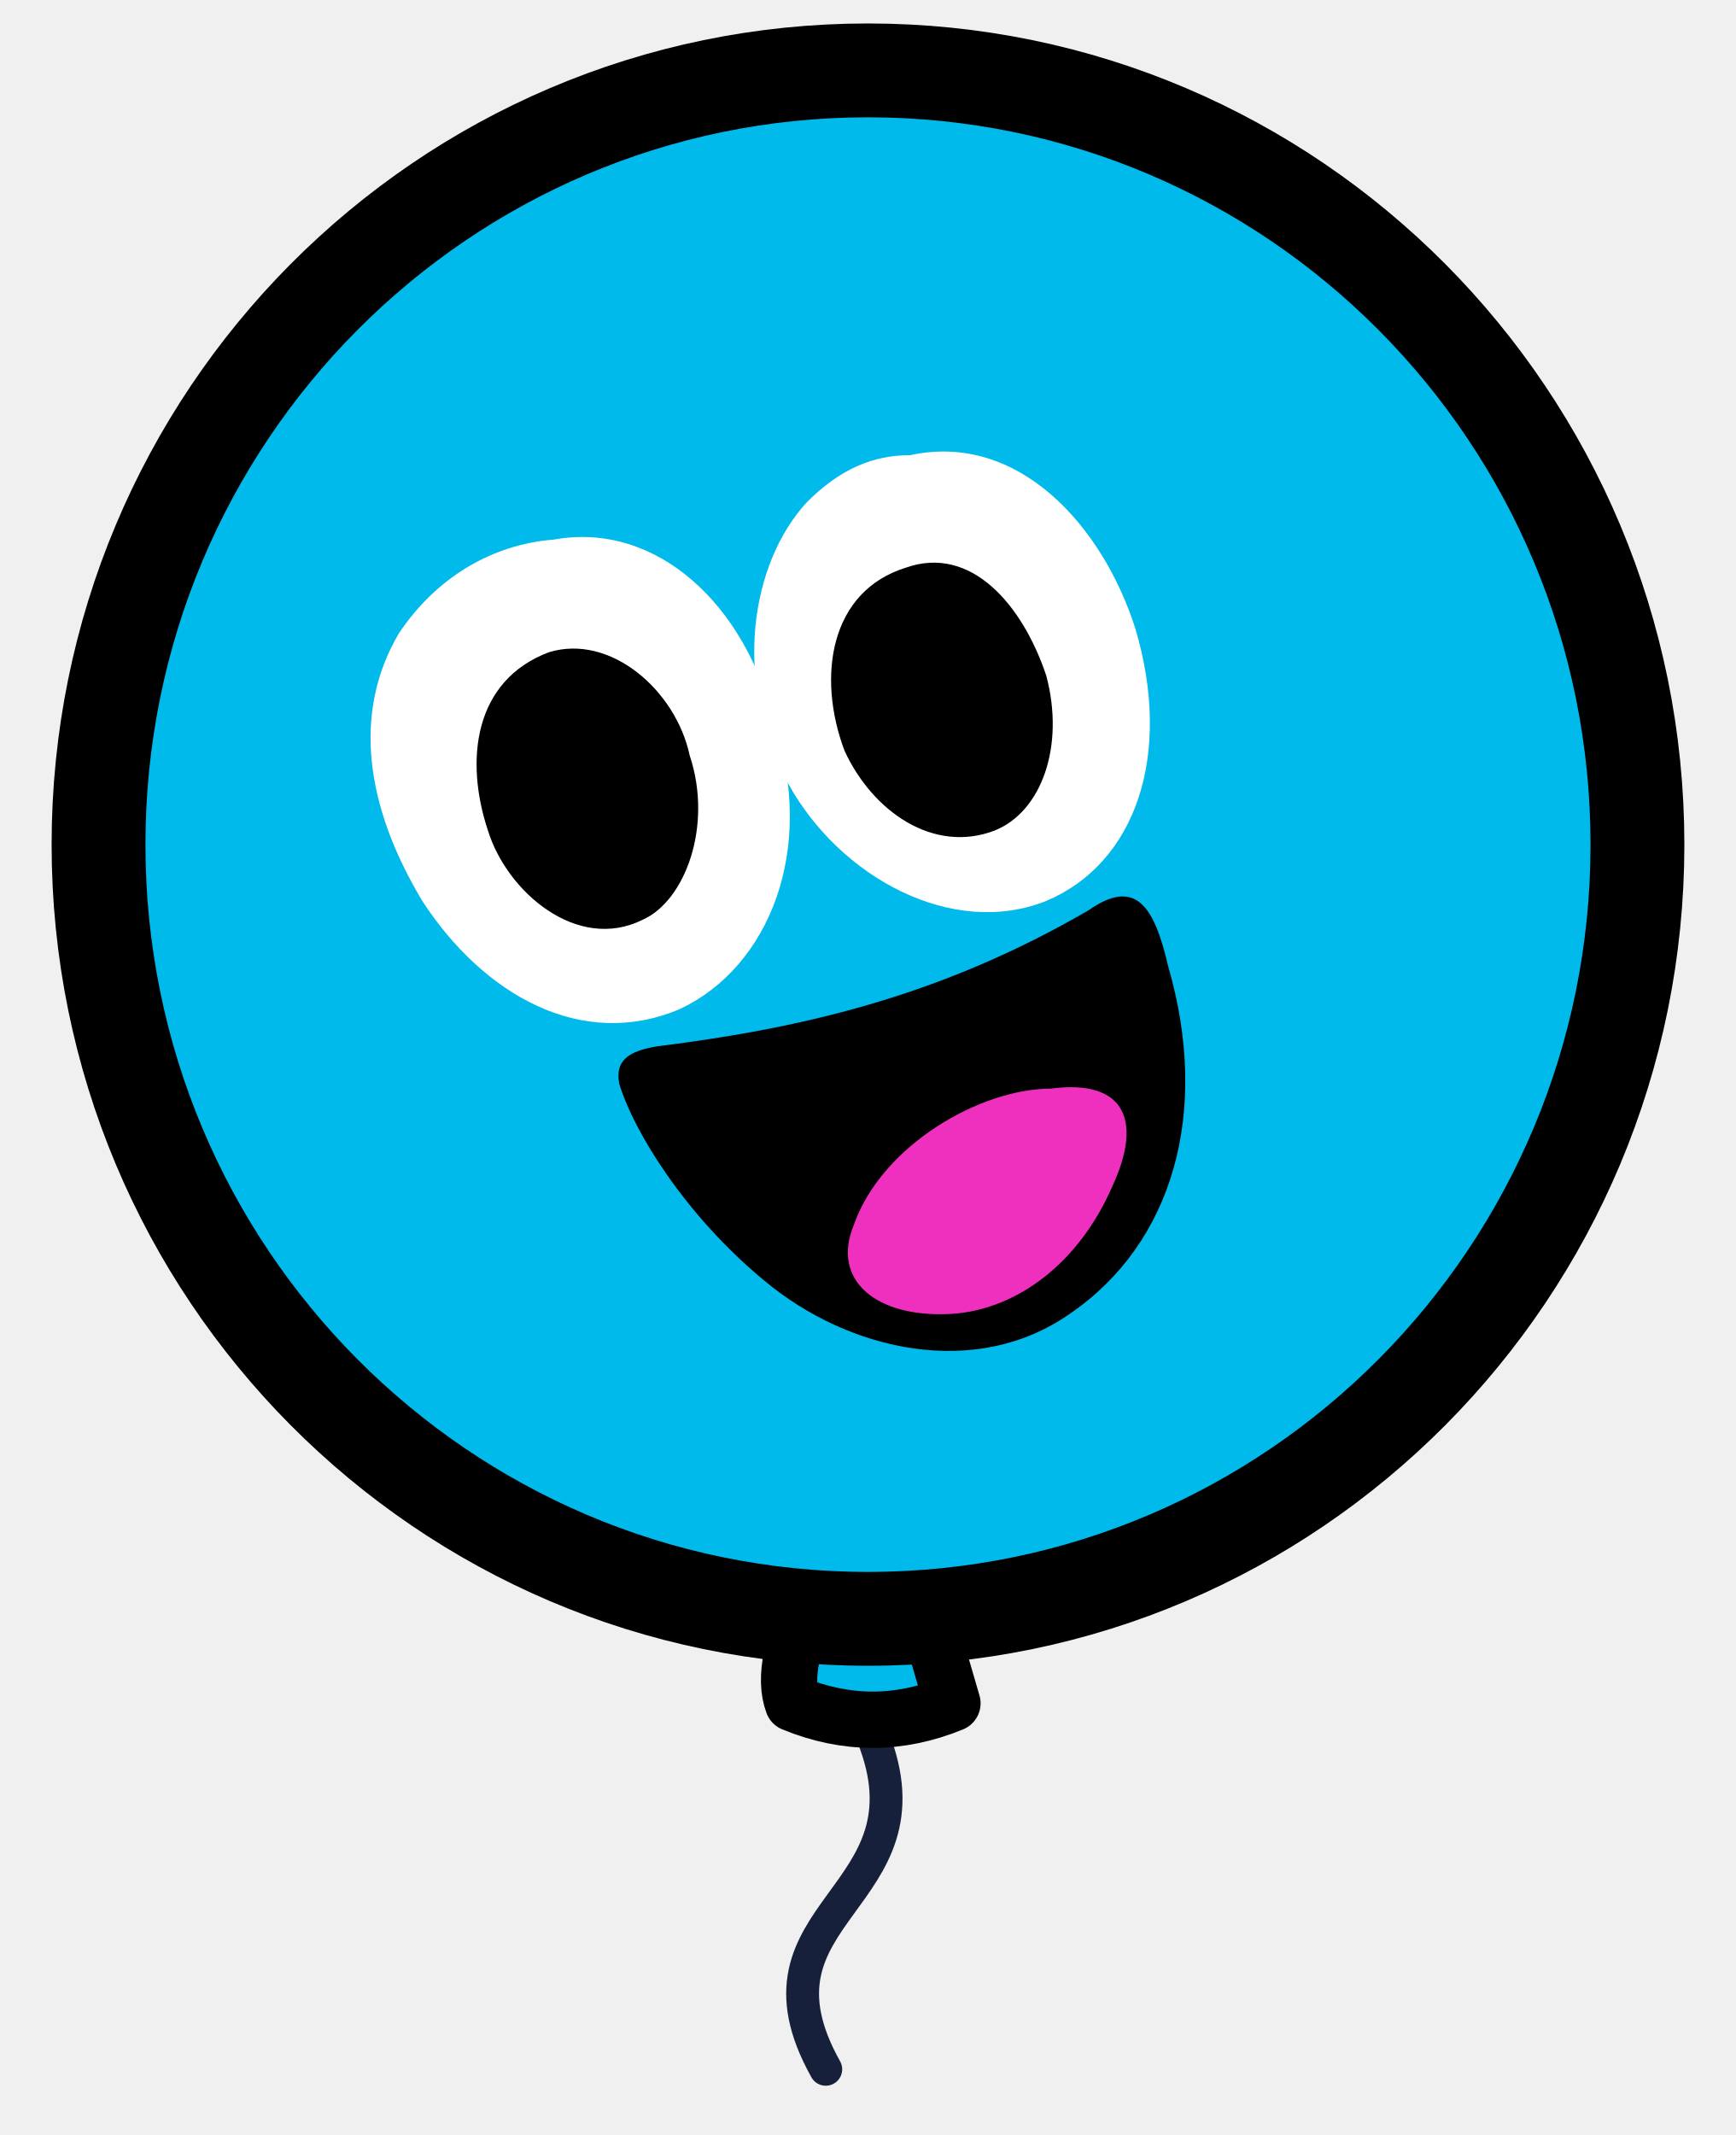
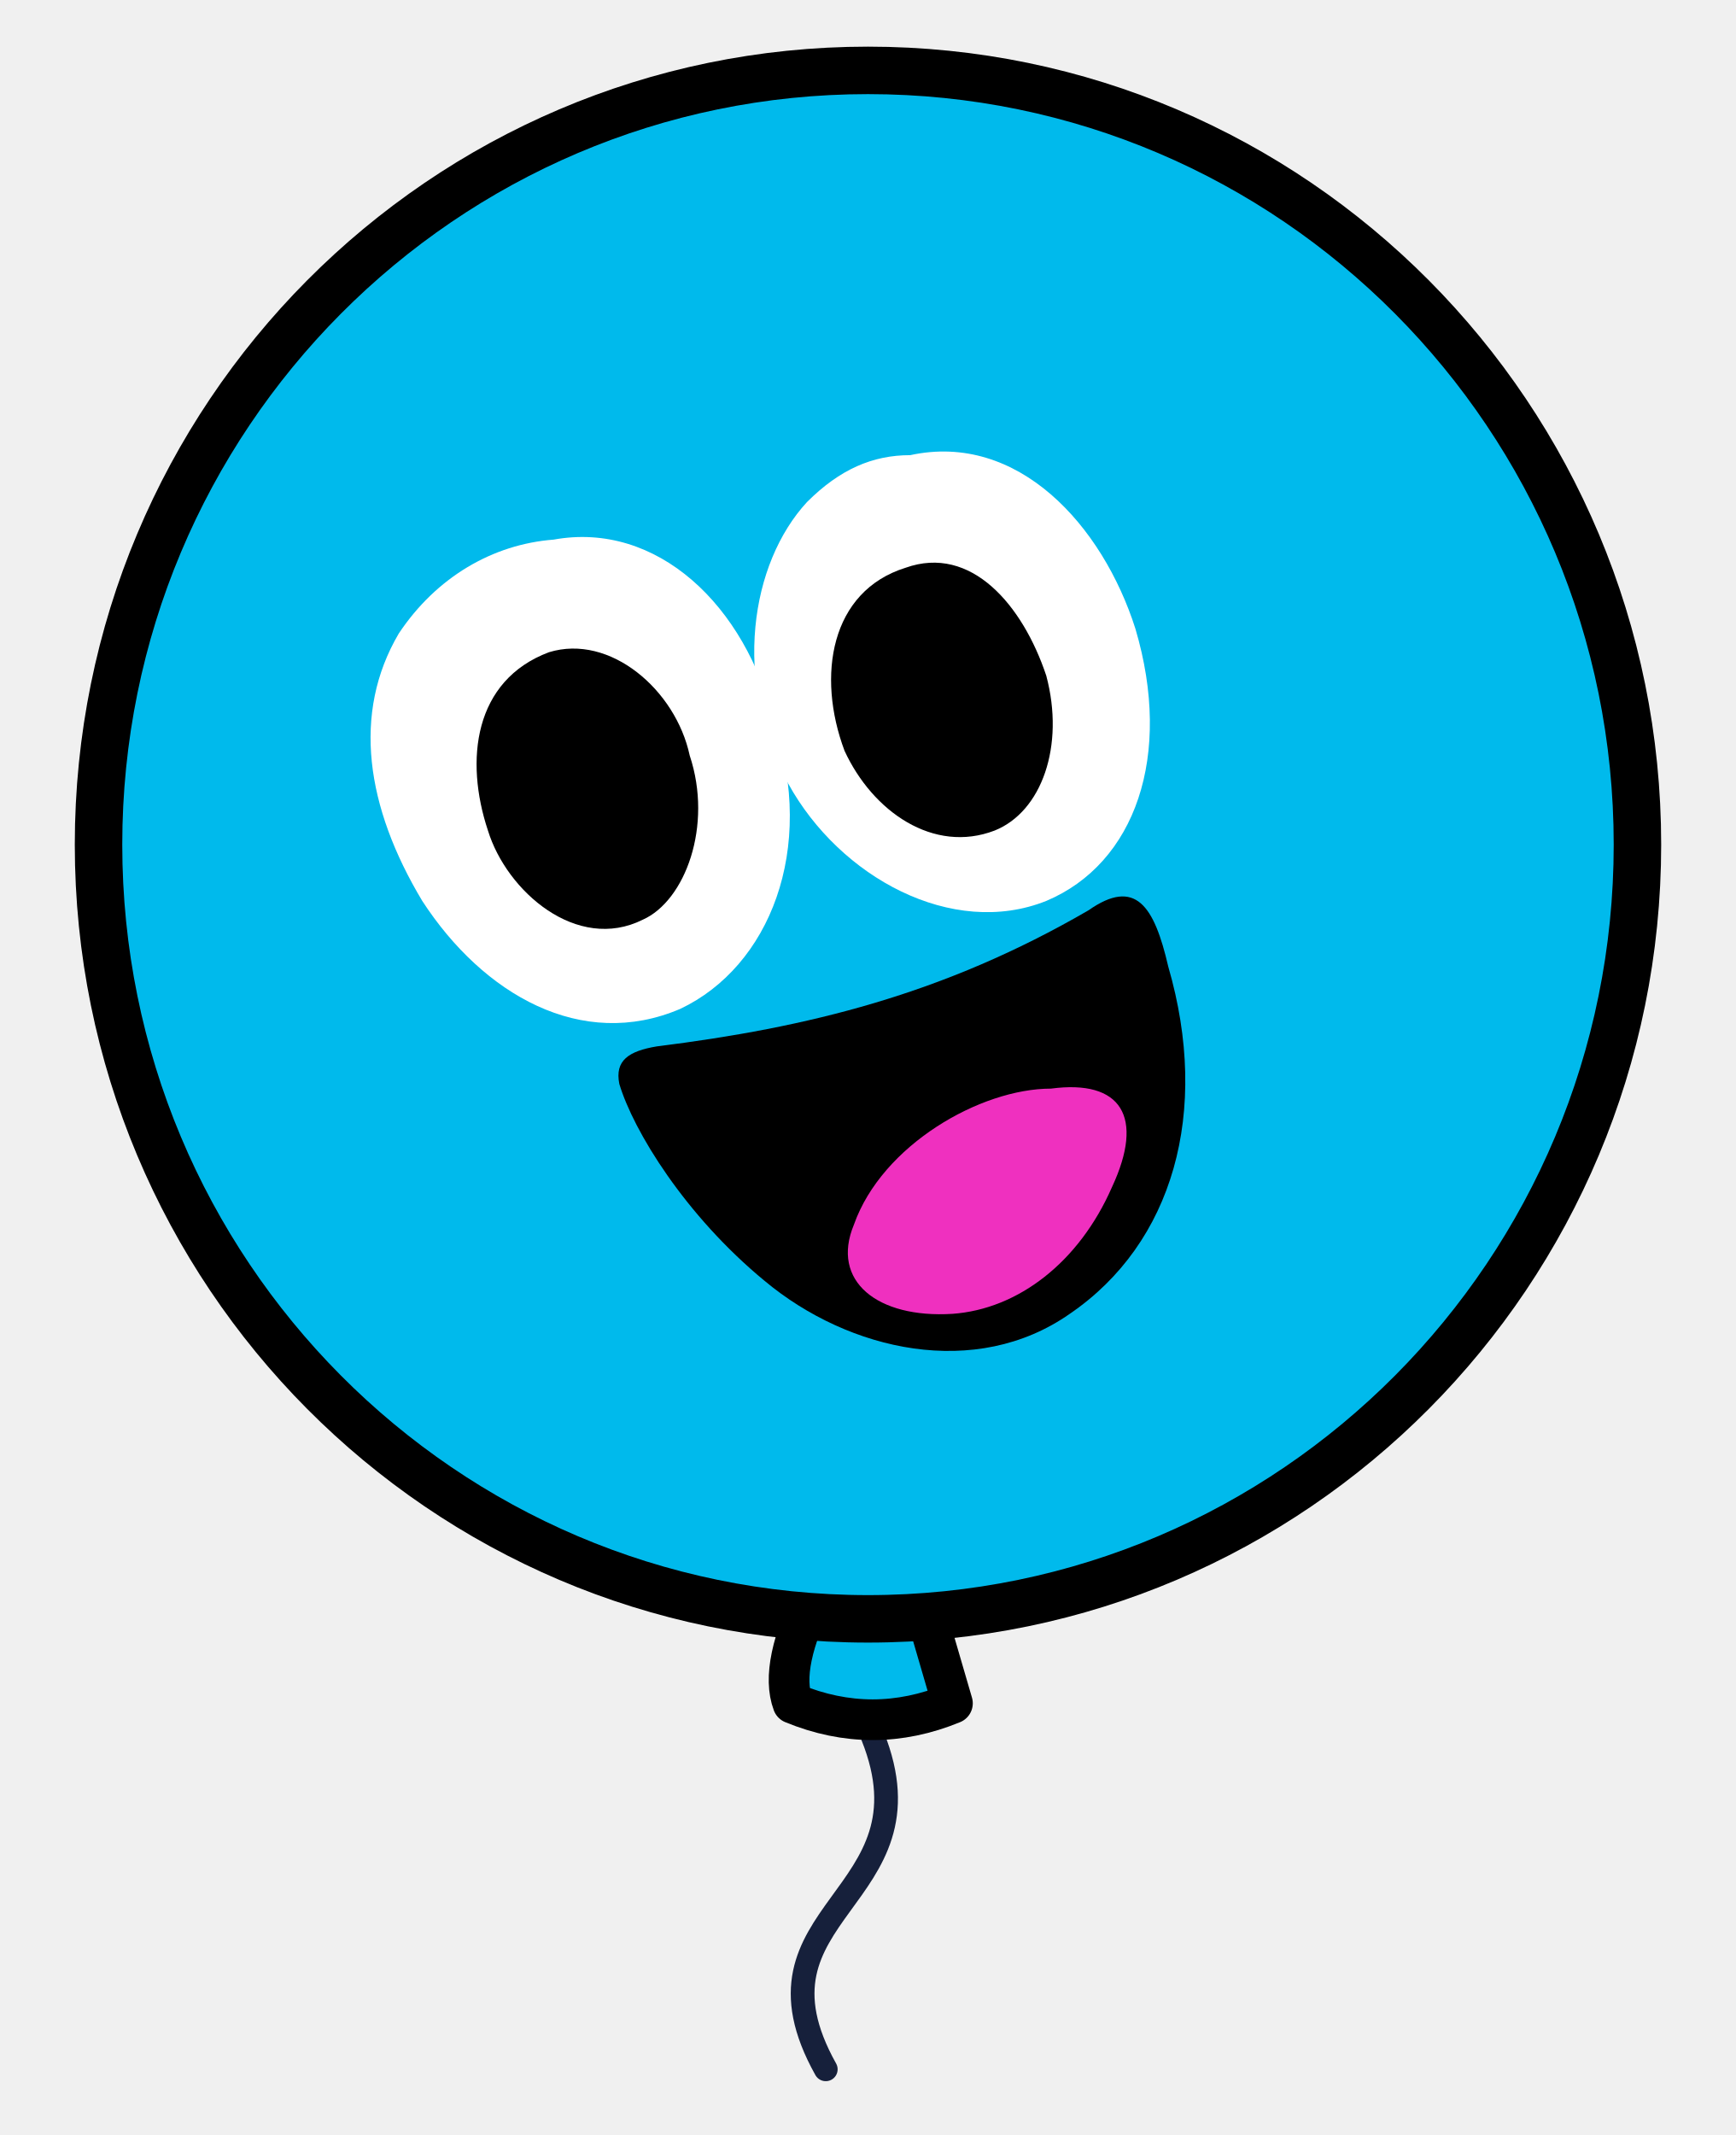
<svg xmlns="http://www.w3.org/2000/svg" viewBox="70 20 370 455">
-   <path d="M256 390 C270 425 227 427 246 461" fill="none" stroke="#16203b" stroke-width="7" stroke-linecap="round" />
-   <path d="M244 359 Q236 375 239 383 Q256 390 273 383 L266 359" fill="#00baec" stroke="#000" stroke-width="12" stroke-linejoin="round" />
-   <ellipse cx="255" cy="200" rx="164" ry="165" fill="#00baec" stroke="#000" stroke-width="20" />
+   <path d="M256 390 C270 425 227 427 246 461" fill="none" stroke="#16203b" stroke-width="5.059" stroke-linecap="round" />
+   <path d="M244 359 Q236 375 239 383 Q256 390 273 383 L266 359" fill="#00baec" stroke="#000" stroke-width="8.672" stroke-linejoin="round" />
+   <ellipse cx="255" cy="200" rx="164" ry="165" fill="#00baec" stroke="#000" stroke-width="10.117" />
  <path fill="#fff" d="M188 135C210 131 229 149 235 174C244 201 234 226 215 235C194 244 173 232 160 212C148 192 145 172 155 155C163 143 175 136 188 135Z" />
  <path fill="#fff" d="M264 117C287 112 305 132 312 154C320 181 312 204 293 212C273 220 249 207 238 187C226 165 230 140 242 127C249 120 256 117 264 117Z" />
  <path fill="#000" d="M187 159C200 155 214 167 217 181C222 196 216 212 207 216C193 223 178 210 174 197C169 182 171 165 187 159Z" />
  <path fill="#000" d="M263 141C277 136 288 149 293 164C297 179 292 193 282 197C269 202 256 193 250 180C244 164 247 146 263 141Z" />
  <path fill="#000" d="M210 243C242 239 271 232 302 214C312 207 316 213 319 226C328 257 320 285 298 300C278 314 251 308 233 293C216 279 205 261 202 251C201 246 204 244 210 243Z" />
  <path fill="#ef30bf" d="M252 281C258 264 279 252 294 252C309 250 314 258 307 273C300 289 287 299 273 300C257 301 247 293 252 281Z" />
</svg>
